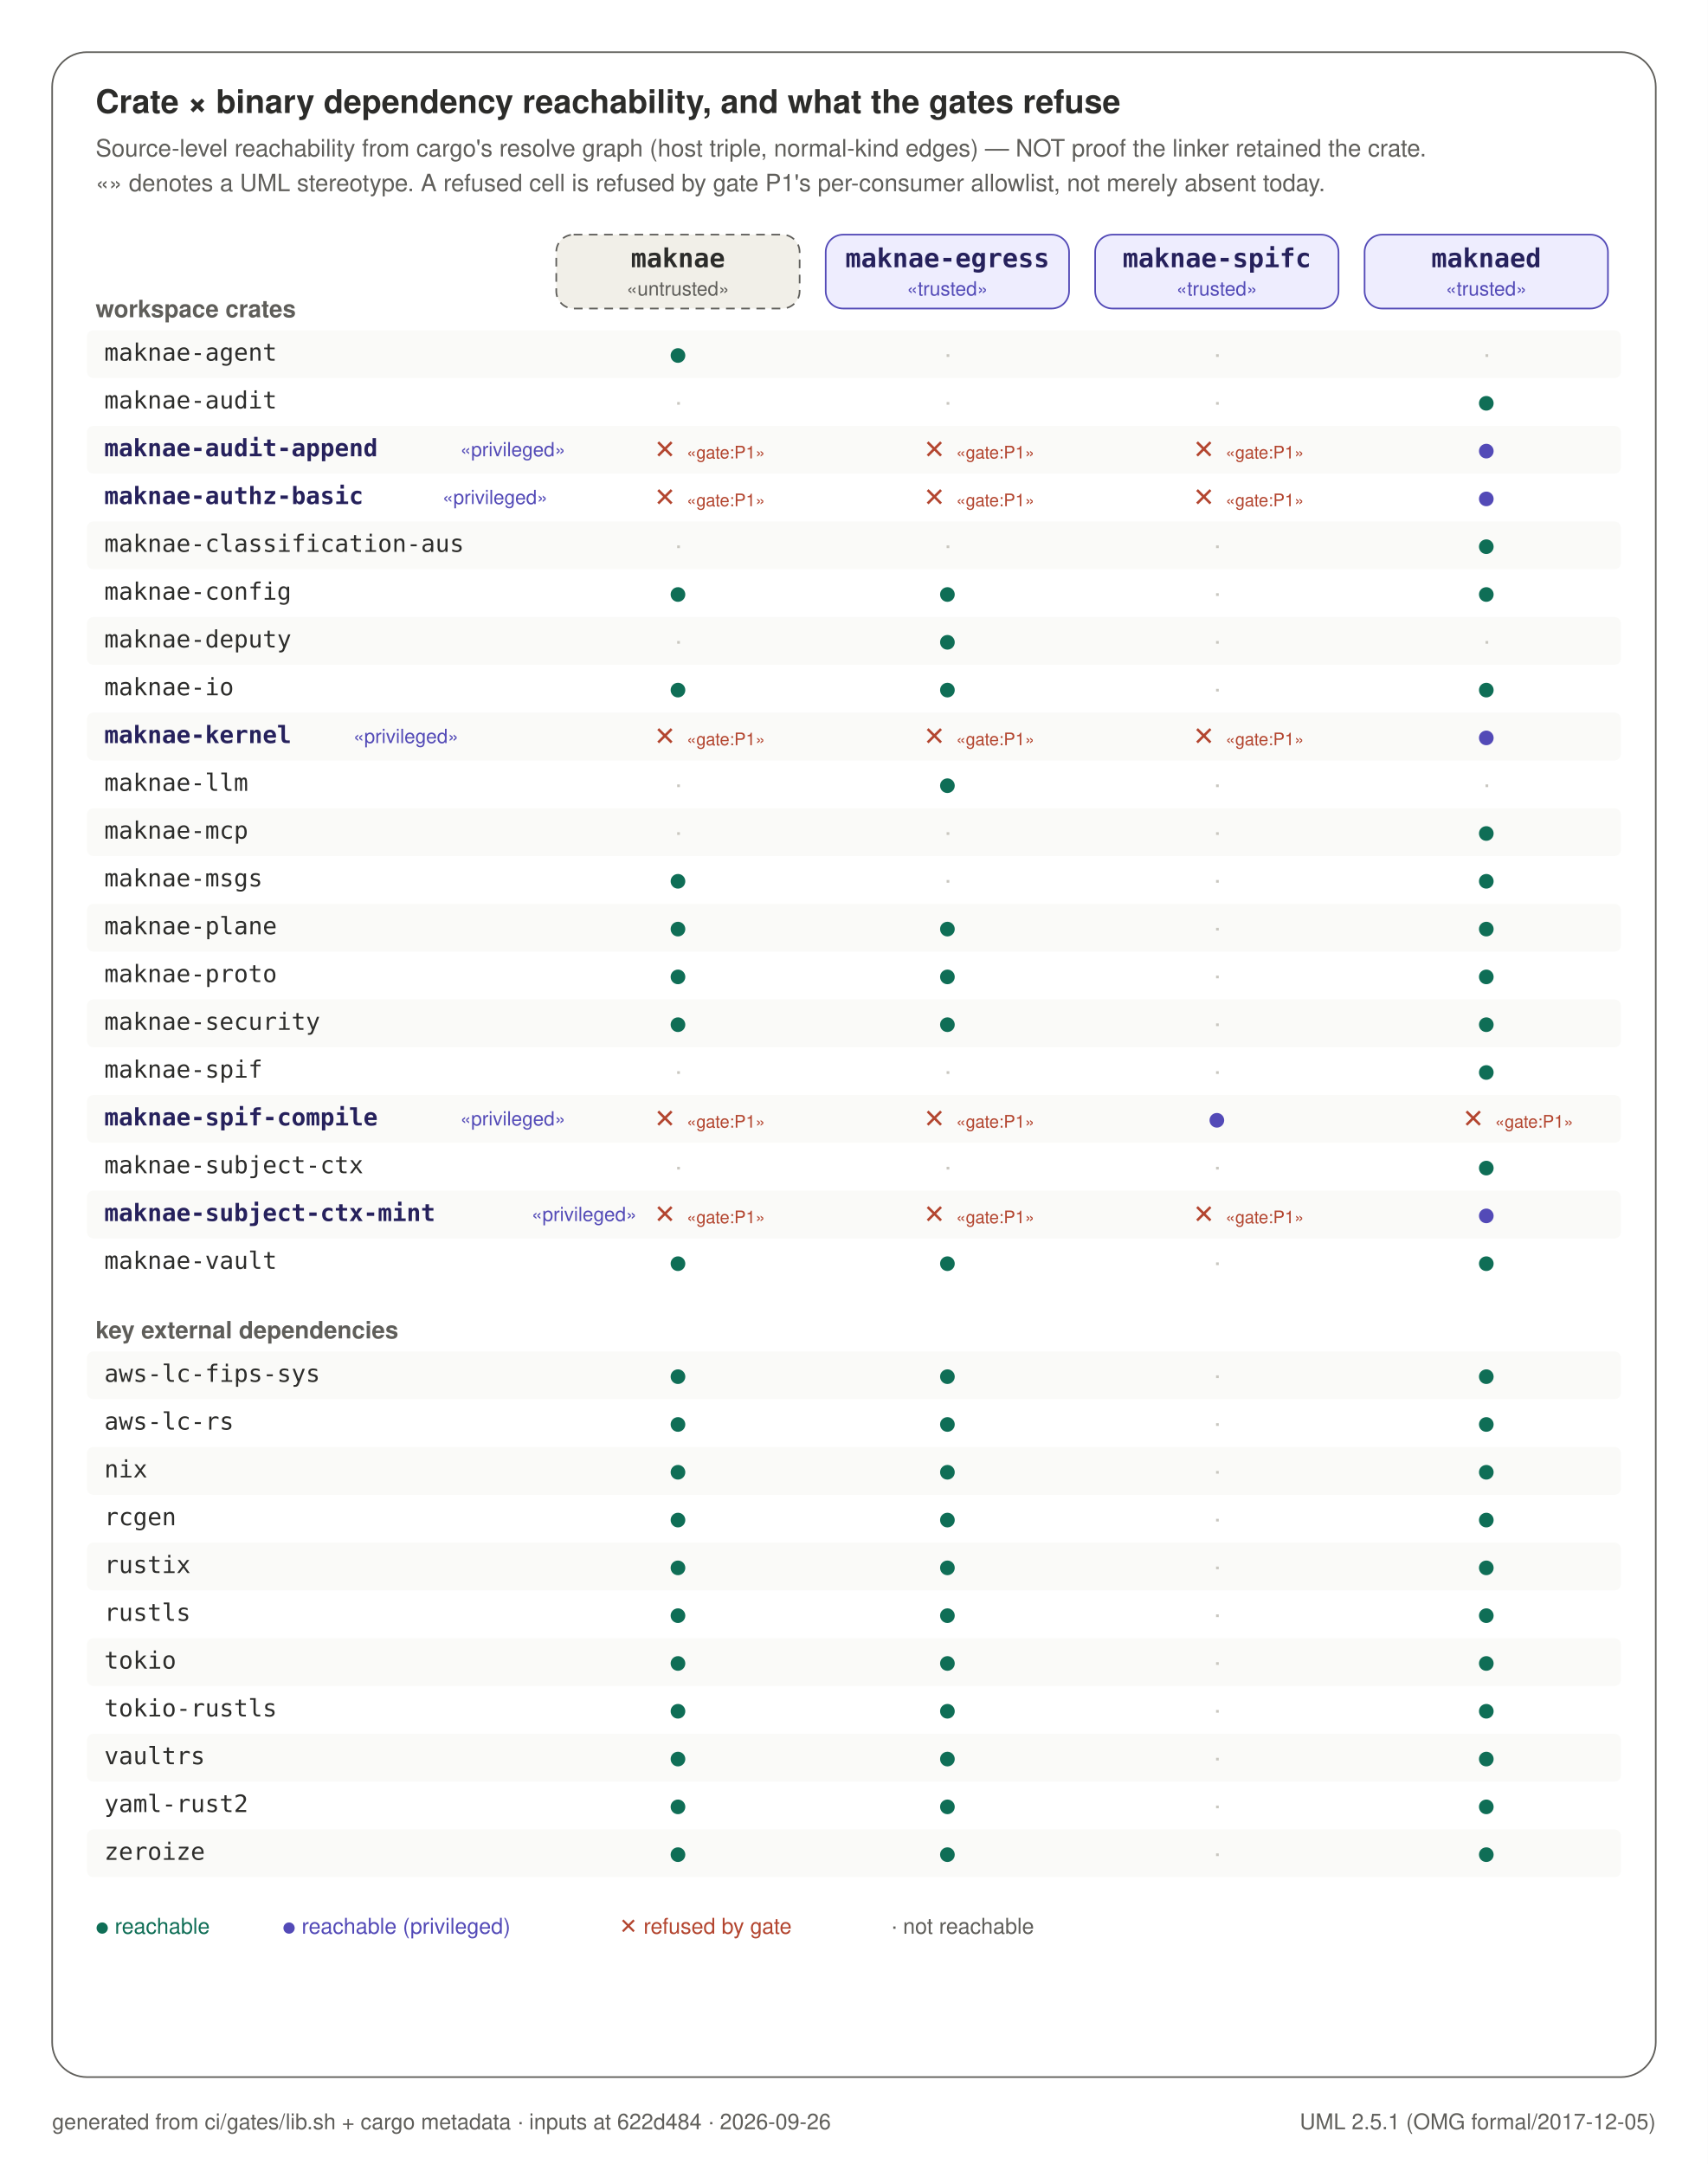
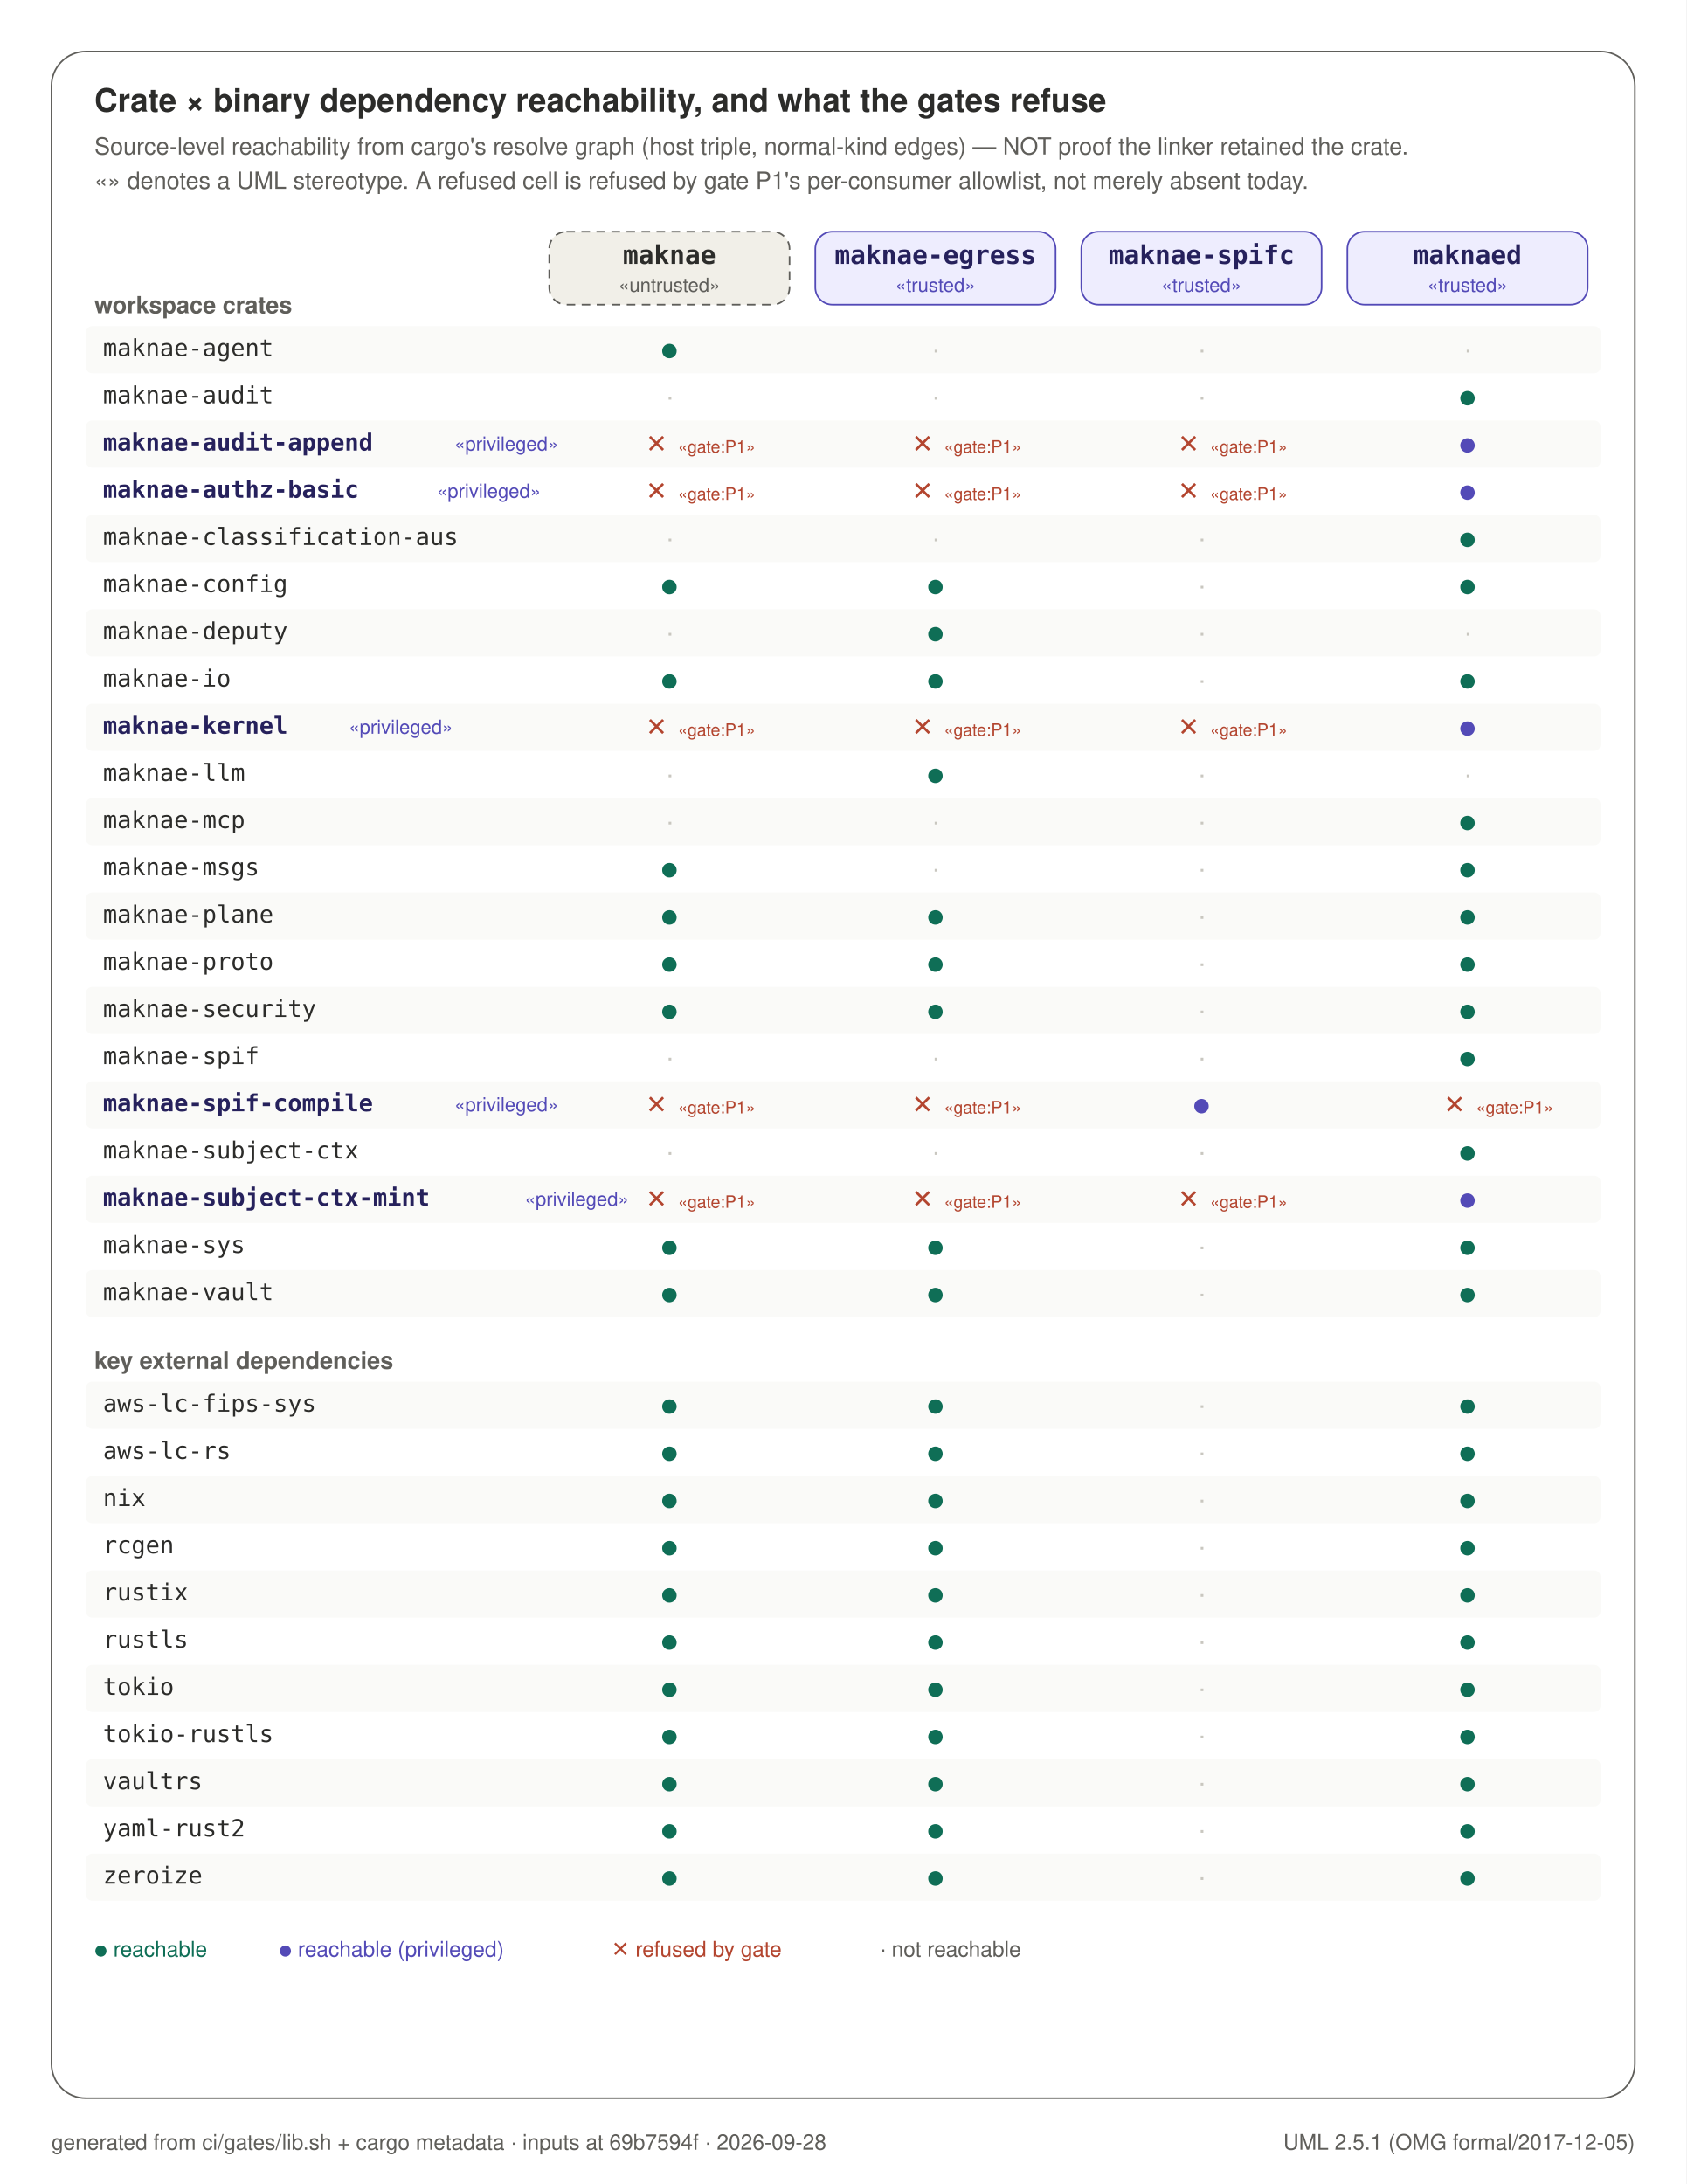
- <svg xmlns="http://www.w3.org/2000/svg" width="786" height="996" viewBox="0 0 786 996" role="img">
-   <rect x="0" y="0" width="786" height="996" fill="#FFFFFF" />
-   <rect x="24" y="24" width="738" height="932" rx="16" fill="#FFFFFF" stroke="#5F5E5A" stroke-width="0.75" />
+ <svg xmlns="http://www.w3.org/2000/svg" width="786" height="1018" viewBox="0 0 786 1018" role="img">
+   <rect x="0" y="0" width="786" height="1018" fill="#FFFFFF" />
+   <rect x="24" y="24" width="738" height="954" rx="16" fill="#FFFFFF" stroke="#5F5E5A" stroke-width="0.75" />
  <text x="44" y="52" text-anchor="start" font-family="Helvetica, Arial, sans-serif" font-size="15" font-weight="600" fill="#2C2C2A">Crate × binary dependency reachability, and what the gates refuse</text>
  <text x="44" y="72" text-anchor="start" font-family="Helvetica, Arial, sans-serif" font-size="11" font-weight="400" fill="#5F5E5A">Source-level reachability from cargo's resolve graph (host triple, normal-kind edges) — NOT proof the linker retained the crate.</text>
  <text x="44" y="88" text-anchor="start" font-family="Helvetica, Arial, sans-serif" font-size="11" font-weight="400" fill="#5F5E5A">«» denotes a UML stereotype. A refused cell is refused by gate P1's per-consumer allowlist, not merely absent today.</text>
  <rect x="256" y="108" width="112" height="34" rx="8" fill="#F1EFE8" stroke="#5F5E5A" stroke-width="0.75" stroke-dasharray="4 3" />
  <text x="312.0" y="123" text-anchor="middle" font-family="ui-monospace, SFMono-Regular, Menlo, monospace" font-size="12" font-weight="600" fill="#2C2C2A">maknae</text>
  <text x="312.0" y="136" text-anchor="middle" font-family="Helvetica, Arial, sans-serif" font-size="9" font-weight="400" fill="#5F5E5A">«untrusted»</text>
  <rect x="380" y="108" width="112" height="34" rx="8" fill="#EEEDFE" stroke="#534AB7" stroke-width="0.75" />
  <text x="436.0" y="123" text-anchor="middle" font-family="ui-monospace, SFMono-Regular, Menlo, monospace" font-size="12" font-weight="600" fill="#26215C">maknae-egress</text>
  <text x="436.0" y="136" text-anchor="middle" font-family="Helvetica, Arial, sans-serif" font-size="9" font-weight="400" fill="#534AB7">«trusted»</text>
  <rect x="504" y="108" width="112" height="34" rx="8" fill="#EEEDFE" stroke="#534AB7" stroke-width="0.75" />
  <text x="560.0" y="123" text-anchor="middle" font-family="ui-monospace, SFMono-Regular, Menlo, monospace" font-size="12" font-weight="600" fill="#26215C">maknae-spifc</text>
  <text x="560.0" y="136" text-anchor="middle" font-family="Helvetica, Arial, sans-serif" font-size="9" font-weight="400" fill="#534AB7">«trusted»</text>
  <rect x="628" y="108" width="112" height="34" rx="8" fill="#EEEDFE" stroke="#534AB7" stroke-width="0.75" />
  <text x="684.0" y="123" text-anchor="middle" font-family="ui-monospace, SFMono-Regular, Menlo, monospace" font-size="12" font-weight="600" fill="#26215C">maknaed</text>
  <text x="684.0" y="136" text-anchor="middle" font-family="Helvetica, Arial, sans-serif" font-size="9" font-weight="400" fill="#534AB7">«trusted»</text>
  <text x="44" y="146" text-anchor="start" font-family="Helvetica, Arial, sans-serif" font-size="11" font-weight="600" fill="#5F5E5A">workspace crates</text>
  <rect x="40" y="152" width="706" height="22" rx="3" fill="#FAFAF8" stroke="none" stroke-width="0" />
  <text x="48" y="166" text-anchor="start" font-family="ui-monospace, SFMono-Regular, Menlo, monospace" font-size="11" font-weight="400" fill="#2C2C2A">maknae-agent</text>
  <text x="312.0" y="167" text-anchor="middle" font-family="Helvetica, Arial, sans-serif" font-size="13" font-weight="400" fill="#0F6E56">●</text>
  <text x="436.0" y="167" text-anchor="middle" font-family="Helvetica, Arial, sans-serif" font-size="12" font-weight="400" fill="#C9C7C0">·</text>
  <text x="560.0" y="167" text-anchor="middle" font-family="Helvetica, Arial, sans-serif" font-size="12" font-weight="400" fill="#C9C7C0">·</text>
  <text x="684.0" y="167" text-anchor="middle" font-family="Helvetica, Arial, sans-serif" font-size="12" font-weight="400" fill="#C9C7C0">·</text>
  <text x="48" y="188" text-anchor="start" font-family="ui-monospace, SFMono-Regular, Menlo, monospace" font-size="11" font-weight="400" fill="#2C2C2A">maknae-audit</text>
  <text x="312.0" y="189" text-anchor="middle" font-family="Helvetica, Arial, sans-serif" font-size="12" font-weight="400" fill="#C9C7C0">·</text>
  <text x="436.0" y="189" text-anchor="middle" font-family="Helvetica, Arial, sans-serif" font-size="12" font-weight="400" fill="#C9C7C0">·</text>
  <text x="560.0" y="189" text-anchor="middle" font-family="Helvetica, Arial, sans-serif" font-size="12" font-weight="400" fill="#C9C7C0">·</text>
  <text x="684.0" y="189" text-anchor="middle" font-family="Helvetica, Arial, sans-serif" font-size="13" font-weight="400" fill="#0F6E56">●</text>
  <rect x="40" y="196" width="706" height="22" rx="3" fill="#FAFAF8" stroke="none" stroke-width="0" />
  <text x="48" y="210" text-anchor="start" font-family="ui-monospace, SFMono-Regular, Menlo, monospace" font-size="11" font-weight="600" fill="#26215C">maknae-audit-append</text>
  <text x="211.8" y="210" text-anchor="start" font-family="Helvetica, Arial, sans-serif" font-size="9" font-weight="400" fill="#534AB7">«privileged»</text>
  <text x="306.0" y="211" text-anchor="middle" font-family="Helvetica, Arial, sans-serif" font-size="12" font-weight="400" fill="#B3452F">✕</text>
  <text x="316.0" y="211" text-anchor="start" font-family="Helvetica, Arial, sans-serif" font-size="8" font-weight="400" fill="#B3452F">«gate:P1»</text>
  <text x="430.0" y="211" text-anchor="middle" font-family="Helvetica, Arial, sans-serif" font-size="12" font-weight="400" fill="#B3452F">✕</text>
  <text x="440.0" y="211" text-anchor="start" font-family="Helvetica, Arial, sans-serif" font-size="8" font-weight="400" fill="#B3452F">«gate:P1»</text>
  <text x="554.0" y="211" text-anchor="middle" font-family="Helvetica, Arial, sans-serif" font-size="12" font-weight="400" fill="#B3452F">✕</text>
  <text x="564.0" y="211" text-anchor="start" font-family="Helvetica, Arial, sans-serif" font-size="8" font-weight="400" fill="#B3452F">«gate:P1»</text>
  <text x="684.0" y="211" text-anchor="middle" font-family="Helvetica, Arial, sans-serif" font-size="13" font-weight="400" fill="#534AB7">●</text>
  <text x="48" y="232" text-anchor="start" font-family="ui-monospace, SFMono-Regular, Menlo, monospace" font-size="11" font-weight="600" fill="#26215C">maknae-authz-basic</text>
  <text x="203.6" y="232" text-anchor="start" font-family="Helvetica, Arial, sans-serif" font-size="9" font-weight="400" fill="#534AB7">«privileged»</text>
  <text x="306.0" y="233" text-anchor="middle" font-family="Helvetica, Arial, sans-serif" font-size="12" font-weight="400" fill="#B3452F">✕</text>
  <text x="316.0" y="233" text-anchor="start" font-family="Helvetica, Arial, sans-serif" font-size="8" font-weight="400" fill="#B3452F">«gate:P1»</text>
  <text x="430.0" y="233" text-anchor="middle" font-family="Helvetica, Arial, sans-serif" font-size="12" font-weight="400" fill="#B3452F">✕</text>
  <text x="440.0" y="233" text-anchor="start" font-family="Helvetica, Arial, sans-serif" font-size="8" font-weight="400" fill="#B3452F">«gate:P1»</text>
  <text x="554.0" y="233" text-anchor="middle" font-family="Helvetica, Arial, sans-serif" font-size="12" font-weight="400" fill="#B3452F">✕</text>
  <text x="564.0" y="233" text-anchor="start" font-family="Helvetica, Arial, sans-serif" font-size="8" font-weight="400" fill="#B3452F">«gate:P1»</text>
  <text x="684.0" y="233" text-anchor="middle" font-family="Helvetica, Arial, sans-serif" font-size="13" font-weight="400" fill="#534AB7">●</text>
  <rect x="40" y="240" width="706" height="22" rx="3" fill="#FAFAF8" stroke="none" stroke-width="0" />
  <text x="48" y="254" text-anchor="start" font-family="ui-monospace, SFMono-Regular, Menlo, monospace" font-size="11" font-weight="400" fill="#2C2C2A">maknae-classification-aus</text>
  <text x="312.0" y="255" text-anchor="middle" font-family="Helvetica, Arial, sans-serif" font-size="12" font-weight="400" fill="#C9C7C0">·</text>
  <text x="436.0" y="255" text-anchor="middle" font-family="Helvetica, Arial, sans-serif" font-size="12" font-weight="400" fill="#C9C7C0">·</text>
  <text x="560.0" y="255" text-anchor="middle" font-family="Helvetica, Arial, sans-serif" font-size="12" font-weight="400" fill="#C9C7C0">·</text>
  <text x="684.0" y="255" text-anchor="middle" font-family="Helvetica, Arial, sans-serif" font-size="13" font-weight="400" fill="#0F6E56">●</text>
  <text x="48" y="276" text-anchor="start" font-family="ui-monospace, SFMono-Regular, Menlo, monospace" font-size="11" font-weight="400" fill="#2C2C2A">maknae-config</text>
  <text x="312.0" y="277" text-anchor="middle" font-family="Helvetica, Arial, sans-serif" font-size="13" font-weight="400" fill="#0F6E56">●</text>
  <text x="436.0" y="277" text-anchor="middle" font-family="Helvetica, Arial, sans-serif" font-size="13" font-weight="400" fill="#0F6E56">●</text>
  <text x="560.0" y="277" text-anchor="middle" font-family="Helvetica, Arial, sans-serif" font-size="12" font-weight="400" fill="#C9C7C0">·</text>
  <text x="684.0" y="277" text-anchor="middle" font-family="Helvetica, Arial, sans-serif" font-size="13" font-weight="400" fill="#0F6E56">●</text>
  <rect x="40" y="284" width="706" height="22" rx="3" fill="#FAFAF8" stroke="none" stroke-width="0" />
  <text x="48" y="298" text-anchor="start" font-family="ui-monospace, SFMono-Regular, Menlo, monospace" font-size="11" font-weight="400" fill="#2C2C2A">maknae-deputy</text>
  <text x="312.0" y="299" text-anchor="middle" font-family="Helvetica, Arial, sans-serif" font-size="12" font-weight="400" fill="#C9C7C0">·</text>
  <text x="436.0" y="299" text-anchor="middle" font-family="Helvetica, Arial, sans-serif" font-size="13" font-weight="400" fill="#0F6E56">●</text>
  <text x="560.0" y="299" text-anchor="middle" font-family="Helvetica, Arial, sans-serif" font-size="12" font-weight="400" fill="#C9C7C0">·</text>
  <text x="684.0" y="299" text-anchor="middle" font-family="Helvetica, Arial, sans-serif" font-size="12" font-weight="400" fill="#C9C7C0">·</text>
  <text x="48" y="320" text-anchor="start" font-family="ui-monospace, SFMono-Regular, Menlo, monospace" font-size="11" font-weight="400" fill="#2C2C2A">maknae-io</text>
  <text x="312.0" y="321" text-anchor="middle" font-family="Helvetica, Arial, sans-serif" font-size="13" font-weight="400" fill="#0F6E56">●</text>
  <text x="436.0" y="321" text-anchor="middle" font-family="Helvetica, Arial, sans-serif" font-size="13" font-weight="400" fill="#0F6E56">●</text>
  <text x="560.0" y="321" text-anchor="middle" font-family="Helvetica, Arial, sans-serif" font-size="12" font-weight="400" fill="#C9C7C0">·</text>
  <text x="684.0" y="321" text-anchor="middle" font-family="Helvetica, Arial, sans-serif" font-size="13" font-weight="400" fill="#0F6E56">●</text>
  <rect x="40" y="328" width="706" height="22" rx="3" fill="#FAFAF8" stroke="none" stroke-width="0" />
  <text x="48" y="342" text-anchor="start" font-family="ui-monospace, SFMono-Regular, Menlo, monospace" font-size="11" font-weight="600" fill="#26215C">maknae-kernel</text>
  <text x="162.6" y="342" text-anchor="start" font-family="Helvetica, Arial, sans-serif" font-size="9" font-weight="400" fill="#534AB7">«privileged»</text>
  <text x="306.0" y="343" text-anchor="middle" font-family="Helvetica, Arial, sans-serif" font-size="12" font-weight="400" fill="#B3452F">✕</text>
  <text x="316.0" y="343" text-anchor="start" font-family="Helvetica, Arial, sans-serif" font-size="8" font-weight="400" fill="#B3452F">«gate:P1»</text>
  <text x="430.0" y="343" text-anchor="middle" font-family="Helvetica, Arial, sans-serif" font-size="12" font-weight="400" fill="#B3452F">✕</text>
  <text x="440.0" y="343" text-anchor="start" font-family="Helvetica, Arial, sans-serif" font-size="8" font-weight="400" fill="#B3452F">«gate:P1»</text>
  <text x="554.0" y="343" text-anchor="middle" font-family="Helvetica, Arial, sans-serif" font-size="12" font-weight="400" fill="#B3452F">✕</text>
  <text x="564.0" y="343" text-anchor="start" font-family="Helvetica, Arial, sans-serif" font-size="8" font-weight="400" fill="#B3452F">«gate:P1»</text>
  <text x="684.0" y="343" text-anchor="middle" font-family="Helvetica, Arial, sans-serif" font-size="13" font-weight="400" fill="#534AB7">●</text>
  <text x="48" y="364" text-anchor="start" font-family="ui-monospace, SFMono-Regular, Menlo, monospace" font-size="11" font-weight="400" fill="#2C2C2A">maknae-llm</text>
  <text x="312.0" y="365" text-anchor="middle" font-family="Helvetica, Arial, sans-serif" font-size="12" font-weight="400" fill="#C9C7C0">·</text>
  <text x="436.0" y="365" text-anchor="middle" font-family="Helvetica, Arial, sans-serif" font-size="13" font-weight="400" fill="#0F6E56">●</text>
  <text x="560.0" y="365" text-anchor="middle" font-family="Helvetica, Arial, sans-serif" font-size="12" font-weight="400" fill="#C9C7C0">·</text>
  <text x="684.0" y="365" text-anchor="middle" font-family="Helvetica, Arial, sans-serif" font-size="12" font-weight="400" fill="#C9C7C0">·</text>
  <rect x="40" y="372" width="706" height="22" rx="3" fill="#FAFAF8" stroke="none" stroke-width="0" />
  <text x="48" y="386" text-anchor="start" font-family="ui-monospace, SFMono-Regular, Menlo, monospace" font-size="11" font-weight="400" fill="#2C2C2A">maknae-mcp</text>
  <text x="312.0" y="387" text-anchor="middle" font-family="Helvetica, Arial, sans-serif" font-size="12" font-weight="400" fill="#C9C7C0">·</text>
  <text x="436.0" y="387" text-anchor="middle" font-family="Helvetica, Arial, sans-serif" font-size="12" font-weight="400" fill="#C9C7C0">·</text>
  <text x="560.0" y="387" text-anchor="middle" font-family="Helvetica, Arial, sans-serif" font-size="12" font-weight="400" fill="#C9C7C0">·</text>
  <text x="684.0" y="387" text-anchor="middle" font-family="Helvetica, Arial, sans-serif" font-size="13" font-weight="400" fill="#0F6E56">●</text>
  <text x="48" y="408" text-anchor="start" font-family="ui-monospace, SFMono-Regular, Menlo, monospace" font-size="11" font-weight="400" fill="#2C2C2A">maknae-msgs</text>
  <text x="312.0" y="409" text-anchor="middle" font-family="Helvetica, Arial, sans-serif" font-size="13" font-weight="400" fill="#0F6E56">●</text>
  <text x="436.0" y="409" text-anchor="middle" font-family="Helvetica, Arial, sans-serif" font-size="12" font-weight="400" fill="#C9C7C0">·</text>
  <text x="560.0" y="409" text-anchor="middle" font-family="Helvetica, Arial, sans-serif" font-size="12" font-weight="400" fill="#C9C7C0">·</text>
  <text x="684.0" y="409" text-anchor="middle" font-family="Helvetica, Arial, sans-serif" font-size="13" font-weight="400" fill="#0F6E56">●</text>
  <rect x="40" y="416" width="706" height="22" rx="3" fill="#FAFAF8" stroke="none" stroke-width="0" />
  <text x="48" y="430" text-anchor="start" font-family="ui-monospace, SFMono-Regular, Menlo, monospace" font-size="11" font-weight="400" fill="#2C2C2A">maknae-plane</text>
  <text x="312.0" y="431" text-anchor="middle" font-family="Helvetica, Arial, sans-serif" font-size="13" font-weight="400" fill="#0F6E56">●</text>
  <text x="436.0" y="431" text-anchor="middle" font-family="Helvetica, Arial, sans-serif" font-size="13" font-weight="400" fill="#0F6E56">●</text>
  <text x="560.0" y="431" text-anchor="middle" font-family="Helvetica, Arial, sans-serif" font-size="12" font-weight="400" fill="#C9C7C0">·</text>
  <text x="684.0" y="431" text-anchor="middle" font-family="Helvetica, Arial, sans-serif" font-size="13" font-weight="400" fill="#0F6E56">●</text>
  <text x="48" y="452" text-anchor="start" font-family="ui-monospace, SFMono-Regular, Menlo, monospace" font-size="11" font-weight="400" fill="#2C2C2A">maknae-proto</text>
  <text x="312.0" y="453" text-anchor="middle" font-family="Helvetica, Arial, sans-serif" font-size="13" font-weight="400" fill="#0F6E56">●</text>
  <text x="436.0" y="453" text-anchor="middle" font-family="Helvetica, Arial, sans-serif" font-size="13" font-weight="400" fill="#0F6E56">●</text>
  <text x="560.0" y="453" text-anchor="middle" font-family="Helvetica, Arial, sans-serif" font-size="12" font-weight="400" fill="#C9C7C0">·</text>
  <text x="684.0" y="453" text-anchor="middle" font-family="Helvetica, Arial, sans-serif" font-size="13" font-weight="400" fill="#0F6E56">●</text>
  <rect x="40" y="460" width="706" height="22" rx="3" fill="#FAFAF8" stroke="none" stroke-width="0" />
  <text x="48" y="474" text-anchor="start" font-family="ui-monospace, SFMono-Regular, Menlo, monospace" font-size="11" font-weight="400" fill="#2C2C2A">maknae-security</text>
  <text x="312.0" y="475" text-anchor="middle" font-family="Helvetica, Arial, sans-serif" font-size="13" font-weight="400" fill="#0F6E56">●</text>
  <text x="436.0" y="475" text-anchor="middle" font-family="Helvetica, Arial, sans-serif" font-size="13" font-weight="400" fill="#0F6E56">●</text>
  <text x="560.0" y="475" text-anchor="middle" font-family="Helvetica, Arial, sans-serif" font-size="12" font-weight="400" fill="#C9C7C0">·</text>
  <text x="684.0" y="475" text-anchor="middle" font-family="Helvetica, Arial, sans-serif" font-size="13" font-weight="400" fill="#0F6E56">●</text>
  <text x="48" y="496" text-anchor="start" font-family="ui-monospace, SFMono-Regular, Menlo, monospace" font-size="11" font-weight="400" fill="#2C2C2A">maknae-spif</text>
  <text x="312.0" y="497" text-anchor="middle" font-family="Helvetica, Arial, sans-serif" font-size="12" font-weight="400" fill="#C9C7C0">·</text>
  <text x="436.0" y="497" text-anchor="middle" font-family="Helvetica, Arial, sans-serif" font-size="12" font-weight="400" fill="#C9C7C0">·</text>
  <text x="560.0" y="497" text-anchor="middle" font-family="Helvetica, Arial, sans-serif" font-size="12" font-weight="400" fill="#C9C7C0">·</text>
  <text x="684.0" y="497" text-anchor="middle" font-family="Helvetica, Arial, sans-serif" font-size="13" font-weight="400" fill="#0F6E56">●</text>
  <rect x="40" y="504" width="706" height="22" rx="3" fill="#FAFAF8" stroke="none" stroke-width="0" />
  <text x="48" y="518" text-anchor="start" font-family="ui-monospace, SFMono-Regular, Menlo, monospace" font-size="11" font-weight="600" fill="#26215C">maknae-spif-compile</text>
  <text x="211.8" y="518" text-anchor="start" font-family="Helvetica, Arial, sans-serif" font-size="9" font-weight="400" fill="#534AB7">«privileged»</text>
  <text x="306.0" y="519" text-anchor="middle" font-family="Helvetica, Arial, sans-serif" font-size="12" font-weight="400" fill="#B3452F">✕</text>
  <text x="316.0" y="519" text-anchor="start" font-family="Helvetica, Arial, sans-serif" font-size="8" font-weight="400" fill="#B3452F">«gate:P1»</text>
  <text x="430.0" y="519" text-anchor="middle" font-family="Helvetica, Arial, sans-serif" font-size="12" font-weight="400" fill="#B3452F">✕</text>
  <text x="440.0" y="519" text-anchor="start" font-family="Helvetica, Arial, sans-serif" font-size="8" font-weight="400" fill="#B3452F">«gate:P1»</text>
  <text x="560.0" y="519" text-anchor="middle" font-family="Helvetica, Arial, sans-serif" font-size="13" font-weight="400" fill="#534AB7">●</text>
  <text x="678.0" y="519" text-anchor="middle" font-family="Helvetica, Arial, sans-serif" font-size="12" font-weight="400" fill="#B3452F">✕</text>
  <text x="688.0" y="519" text-anchor="start" font-family="Helvetica, Arial, sans-serif" font-size="8" font-weight="400" fill="#B3452F">«gate:P1»</text>
  <text x="48" y="540" text-anchor="start" font-family="ui-monospace, SFMono-Regular, Menlo, monospace" font-size="11" font-weight="400" fill="#2C2C2A">maknae-subject-ctx</text>
  <text x="312.0" y="541" text-anchor="middle" font-family="Helvetica, Arial, sans-serif" font-size="12" font-weight="400" fill="#C9C7C0">·</text>
  <text x="436.0" y="541" text-anchor="middle" font-family="Helvetica, Arial, sans-serif" font-size="12" font-weight="400" fill="#C9C7C0">·</text>
  <text x="560.0" y="541" text-anchor="middle" font-family="Helvetica, Arial, sans-serif" font-size="12" font-weight="400" fill="#C9C7C0">·</text>
  <text x="684.0" y="541" text-anchor="middle" font-family="Helvetica, Arial, sans-serif" font-size="13" font-weight="400" fill="#0F6E56">●</text>
  <rect x="40" y="548" width="706" height="22" rx="3" fill="#FAFAF8" stroke="none" stroke-width="0" />
  <text x="48" y="562" text-anchor="start" font-family="ui-monospace, SFMono-Regular, Menlo, monospace" font-size="11" font-weight="600" fill="#26215C">maknae-subject-ctx-mint</text>
  <text x="244.6" y="562" text-anchor="start" font-family="Helvetica, Arial, sans-serif" font-size="9" font-weight="400" fill="#534AB7">«privileged»</text>
  <text x="306.0" y="563" text-anchor="middle" font-family="Helvetica, Arial, sans-serif" font-size="12" font-weight="400" fill="#B3452F">✕</text>
  <text x="316.0" y="563" text-anchor="start" font-family="Helvetica, Arial, sans-serif" font-size="8" font-weight="400" fill="#B3452F">«gate:P1»</text>
  <text x="430.0" y="563" text-anchor="middle" font-family="Helvetica, Arial, sans-serif" font-size="12" font-weight="400" fill="#B3452F">✕</text>
  <text x="440.0" y="563" text-anchor="start" font-family="Helvetica, Arial, sans-serif" font-size="8" font-weight="400" fill="#B3452F">«gate:P1»</text>
  <text x="554.0" y="563" text-anchor="middle" font-family="Helvetica, Arial, sans-serif" font-size="12" font-weight="400" fill="#B3452F">✕</text>
  <text x="564.0" y="563" text-anchor="start" font-family="Helvetica, Arial, sans-serif" font-size="8" font-weight="400" fill="#B3452F">«gate:P1»</text>
  <text x="684.0" y="563" text-anchor="middle" font-family="Helvetica, Arial, sans-serif" font-size="13" font-weight="400" fill="#534AB7">●</text>
-   <text x="48" y="584" text-anchor="start" font-family="ui-monospace, SFMono-Regular, Menlo, monospace" font-size="11" font-weight="400" fill="#2C2C2A">maknae-vault</text>
+   <text x="48" y="584" text-anchor="start" font-family="ui-monospace, SFMono-Regular, Menlo, monospace" font-size="11" font-weight="400" fill="#2C2C2A">maknae-sys</text>
  <text x="312.0" y="585" text-anchor="middle" font-family="Helvetica, Arial, sans-serif" font-size="13" font-weight="400" fill="#0F6E56">●</text>
  <text x="436.0" y="585" text-anchor="middle" font-family="Helvetica, Arial, sans-serif" font-size="13" font-weight="400" fill="#0F6E56">●</text>
  <text x="560.0" y="585" text-anchor="middle" font-family="Helvetica, Arial, sans-serif" font-size="12" font-weight="400" fill="#C9C7C0">·</text>
  <text x="684.0" y="585" text-anchor="middle" font-family="Helvetica, Arial, sans-serif" font-size="13" font-weight="400" fill="#0F6E56">●</text>
-   <text x="44" y="616" text-anchor="start" font-family="Helvetica, Arial, sans-serif" font-size="11" font-weight="600" fill="#5F5E5A">key external dependencies</text>
-   <rect x="40" y="622" width="706" height="22" rx="3" fill="#FAFAF8" stroke="none" stroke-width="0" />
-   <text x="48" y="636" text-anchor="start" font-family="ui-monospace, SFMono-Regular, Menlo, monospace" font-size="11" font-weight="400" fill="#2C2C2A">aws-lc-fips-sys</text>
-   <text x="312.0" y="637" text-anchor="middle" font-family="Helvetica, Arial, sans-serif" font-size="13" font-weight="400" fill="#0F6E56">●</text>
-   <text x="436.0" y="637" text-anchor="middle" font-family="Helvetica, Arial, sans-serif" font-size="13" font-weight="400" fill="#0F6E56">●</text>
-   <text x="560.0" y="637" text-anchor="middle" font-family="Helvetica, Arial, sans-serif" font-size="12" font-weight="400" fill="#C9C7C0">·</text>
-   <text x="684.0" y="637" text-anchor="middle" font-family="Helvetica, Arial, sans-serif" font-size="13" font-weight="400" fill="#0F6E56">●</text>
-   <text x="48" y="658" text-anchor="start" font-family="ui-monospace, SFMono-Regular, Menlo, monospace" font-size="11" font-weight="400" fill="#2C2C2A">aws-lc-rs</text>
+   <rect x="40" y="592" width="706" height="22" rx="3" fill="#FAFAF8" stroke="none" stroke-width="0" />
+   <text x="48" y="606" text-anchor="start" font-family="ui-monospace, SFMono-Regular, Menlo, monospace" font-size="11" font-weight="400" fill="#2C2C2A">maknae-vault</text>
+   <text x="312.0" y="607" text-anchor="middle" font-family="Helvetica, Arial, sans-serif" font-size="13" font-weight="400" fill="#0F6E56">●</text>
+   <text x="436.0" y="607" text-anchor="middle" font-family="Helvetica, Arial, sans-serif" font-size="13" font-weight="400" fill="#0F6E56">●</text>
+   <text x="560.0" y="607" text-anchor="middle" font-family="Helvetica, Arial, sans-serif" font-size="12" font-weight="400" fill="#C9C7C0">·</text>
+   <text x="684.0" y="607" text-anchor="middle" font-family="Helvetica, Arial, sans-serif" font-size="13" font-weight="400" fill="#0F6E56">●</text>
+   <text x="44" y="638" text-anchor="start" font-family="Helvetica, Arial, sans-serif" font-size="11" font-weight="600" fill="#5F5E5A">key external dependencies</text>
+   <rect x="40" y="644" width="706" height="22" rx="3" fill="#FAFAF8" stroke="none" stroke-width="0" />
+   <text x="48" y="658" text-anchor="start" font-family="ui-monospace, SFMono-Regular, Menlo, monospace" font-size="11" font-weight="400" fill="#2C2C2A">aws-lc-fips-sys</text>
  <text x="312.0" y="659" text-anchor="middle" font-family="Helvetica, Arial, sans-serif" font-size="13" font-weight="400" fill="#0F6E56">●</text>
  <text x="436.0" y="659" text-anchor="middle" font-family="Helvetica, Arial, sans-serif" font-size="13" font-weight="400" fill="#0F6E56">●</text>
  <text x="560.0" y="659" text-anchor="middle" font-family="Helvetica, Arial, sans-serif" font-size="12" font-weight="400" fill="#C9C7C0">·</text>
  <text x="684.0" y="659" text-anchor="middle" font-family="Helvetica, Arial, sans-serif" font-size="13" font-weight="400" fill="#0F6E56">●</text>
-   <rect x="40" y="666" width="706" height="22" rx="3" fill="#FAFAF8" stroke="none" stroke-width="0" />
-   <text x="48" y="680" text-anchor="start" font-family="ui-monospace, SFMono-Regular, Menlo, monospace" font-size="11" font-weight="400" fill="#2C2C2A">nix</text>
+   <text x="48" y="680" text-anchor="start" font-family="ui-monospace, SFMono-Regular, Menlo, monospace" font-size="11" font-weight="400" fill="#2C2C2A">aws-lc-rs</text>
  <text x="312.0" y="681" text-anchor="middle" font-family="Helvetica, Arial, sans-serif" font-size="13" font-weight="400" fill="#0F6E56">●</text>
  <text x="436.0" y="681" text-anchor="middle" font-family="Helvetica, Arial, sans-serif" font-size="13" font-weight="400" fill="#0F6E56">●</text>
  <text x="560.0" y="681" text-anchor="middle" font-family="Helvetica, Arial, sans-serif" font-size="12" font-weight="400" fill="#C9C7C0">·</text>
  <text x="684.0" y="681" text-anchor="middle" font-family="Helvetica, Arial, sans-serif" font-size="13" font-weight="400" fill="#0F6E56">●</text>
-   <text x="48" y="702" text-anchor="start" font-family="ui-monospace, SFMono-Regular, Menlo, monospace" font-size="11" font-weight="400" fill="#2C2C2A">rcgen</text>
+   <rect x="40" y="688" width="706" height="22" rx="3" fill="#FAFAF8" stroke="none" stroke-width="0" />
+   <text x="48" y="702" text-anchor="start" font-family="ui-monospace, SFMono-Regular, Menlo, monospace" font-size="11" font-weight="400" fill="#2C2C2A">nix</text>
  <text x="312.0" y="703" text-anchor="middle" font-family="Helvetica, Arial, sans-serif" font-size="13" font-weight="400" fill="#0F6E56">●</text>
  <text x="436.0" y="703" text-anchor="middle" font-family="Helvetica, Arial, sans-serif" font-size="13" font-weight="400" fill="#0F6E56">●</text>
  <text x="560.0" y="703" text-anchor="middle" font-family="Helvetica, Arial, sans-serif" font-size="12" font-weight="400" fill="#C9C7C0">·</text>
  <text x="684.0" y="703" text-anchor="middle" font-family="Helvetica, Arial, sans-serif" font-size="13" font-weight="400" fill="#0F6E56">●</text>
-   <rect x="40" y="710" width="706" height="22" rx="3" fill="#FAFAF8" stroke="none" stroke-width="0" />
-   <text x="48" y="724" text-anchor="start" font-family="ui-monospace, SFMono-Regular, Menlo, monospace" font-size="11" font-weight="400" fill="#2C2C2A">rustix</text>
+   <text x="48" y="724" text-anchor="start" font-family="ui-monospace, SFMono-Regular, Menlo, monospace" font-size="11" font-weight="400" fill="#2C2C2A">rcgen</text>
  <text x="312.0" y="725" text-anchor="middle" font-family="Helvetica, Arial, sans-serif" font-size="13" font-weight="400" fill="#0F6E56">●</text>
  <text x="436.0" y="725" text-anchor="middle" font-family="Helvetica, Arial, sans-serif" font-size="13" font-weight="400" fill="#0F6E56">●</text>
  <text x="560.0" y="725" text-anchor="middle" font-family="Helvetica, Arial, sans-serif" font-size="12" font-weight="400" fill="#C9C7C0">·</text>
  <text x="684.0" y="725" text-anchor="middle" font-family="Helvetica, Arial, sans-serif" font-size="13" font-weight="400" fill="#0F6E56">●</text>
-   <text x="48" y="746" text-anchor="start" font-family="ui-monospace, SFMono-Regular, Menlo, monospace" font-size="11" font-weight="400" fill="#2C2C2A">rustls</text>
+   <rect x="40" y="732" width="706" height="22" rx="3" fill="#FAFAF8" stroke="none" stroke-width="0" />
+   <text x="48" y="746" text-anchor="start" font-family="ui-monospace, SFMono-Regular, Menlo, monospace" font-size="11" font-weight="400" fill="#2C2C2A">rustix</text>
  <text x="312.0" y="747" text-anchor="middle" font-family="Helvetica, Arial, sans-serif" font-size="13" font-weight="400" fill="#0F6E56">●</text>
  <text x="436.0" y="747" text-anchor="middle" font-family="Helvetica, Arial, sans-serif" font-size="13" font-weight="400" fill="#0F6E56">●</text>
  <text x="560.0" y="747" text-anchor="middle" font-family="Helvetica, Arial, sans-serif" font-size="12" font-weight="400" fill="#C9C7C0">·</text>
  <text x="684.0" y="747" text-anchor="middle" font-family="Helvetica, Arial, sans-serif" font-size="13" font-weight="400" fill="#0F6E56">●</text>
-   <rect x="40" y="754" width="706" height="22" rx="3" fill="#FAFAF8" stroke="none" stroke-width="0" />
-   <text x="48" y="768" text-anchor="start" font-family="ui-monospace, SFMono-Regular, Menlo, monospace" font-size="11" font-weight="400" fill="#2C2C2A">tokio</text>
+   <text x="48" y="768" text-anchor="start" font-family="ui-monospace, SFMono-Regular, Menlo, monospace" font-size="11" font-weight="400" fill="#2C2C2A">rustls</text>
  <text x="312.0" y="769" text-anchor="middle" font-family="Helvetica, Arial, sans-serif" font-size="13" font-weight="400" fill="#0F6E56">●</text>
  <text x="436.0" y="769" text-anchor="middle" font-family="Helvetica, Arial, sans-serif" font-size="13" font-weight="400" fill="#0F6E56">●</text>
  <text x="560.0" y="769" text-anchor="middle" font-family="Helvetica, Arial, sans-serif" font-size="12" font-weight="400" fill="#C9C7C0">·</text>
  <text x="684.0" y="769" text-anchor="middle" font-family="Helvetica, Arial, sans-serif" font-size="13" font-weight="400" fill="#0F6E56">●</text>
-   <text x="48" y="790" text-anchor="start" font-family="ui-monospace, SFMono-Regular, Menlo, monospace" font-size="11" font-weight="400" fill="#2C2C2A">tokio-rustls</text>
+   <rect x="40" y="776" width="706" height="22" rx="3" fill="#FAFAF8" stroke="none" stroke-width="0" />
+   <text x="48" y="790" text-anchor="start" font-family="ui-monospace, SFMono-Regular, Menlo, monospace" font-size="11" font-weight="400" fill="#2C2C2A">tokio</text>
  <text x="312.0" y="791" text-anchor="middle" font-family="Helvetica, Arial, sans-serif" font-size="13" font-weight="400" fill="#0F6E56">●</text>
  <text x="436.0" y="791" text-anchor="middle" font-family="Helvetica, Arial, sans-serif" font-size="13" font-weight="400" fill="#0F6E56">●</text>
  <text x="560.0" y="791" text-anchor="middle" font-family="Helvetica, Arial, sans-serif" font-size="12" font-weight="400" fill="#C9C7C0">·</text>
  <text x="684.0" y="791" text-anchor="middle" font-family="Helvetica, Arial, sans-serif" font-size="13" font-weight="400" fill="#0F6E56">●</text>
-   <rect x="40" y="798" width="706" height="22" rx="3" fill="#FAFAF8" stroke="none" stroke-width="0" />
-   <text x="48" y="812" text-anchor="start" font-family="ui-monospace, SFMono-Regular, Menlo, monospace" font-size="11" font-weight="400" fill="#2C2C2A">vaultrs</text>
+   <text x="48" y="812" text-anchor="start" font-family="ui-monospace, SFMono-Regular, Menlo, monospace" font-size="11" font-weight="400" fill="#2C2C2A">tokio-rustls</text>
  <text x="312.0" y="813" text-anchor="middle" font-family="Helvetica, Arial, sans-serif" font-size="13" font-weight="400" fill="#0F6E56">●</text>
  <text x="436.0" y="813" text-anchor="middle" font-family="Helvetica, Arial, sans-serif" font-size="13" font-weight="400" fill="#0F6E56">●</text>
  <text x="560.0" y="813" text-anchor="middle" font-family="Helvetica, Arial, sans-serif" font-size="12" font-weight="400" fill="#C9C7C0">·</text>
  <text x="684.0" y="813" text-anchor="middle" font-family="Helvetica, Arial, sans-serif" font-size="13" font-weight="400" fill="#0F6E56">●</text>
-   <text x="48" y="834" text-anchor="start" font-family="ui-monospace, SFMono-Regular, Menlo, monospace" font-size="11" font-weight="400" fill="#2C2C2A">yaml-rust2</text>
+   <rect x="40" y="820" width="706" height="22" rx="3" fill="#FAFAF8" stroke="none" stroke-width="0" />
+   <text x="48" y="834" text-anchor="start" font-family="ui-monospace, SFMono-Regular, Menlo, monospace" font-size="11" font-weight="400" fill="#2C2C2A">vaultrs</text>
  <text x="312.0" y="835" text-anchor="middle" font-family="Helvetica, Arial, sans-serif" font-size="13" font-weight="400" fill="#0F6E56">●</text>
  <text x="436.0" y="835" text-anchor="middle" font-family="Helvetica, Arial, sans-serif" font-size="13" font-weight="400" fill="#0F6E56">●</text>
  <text x="560.0" y="835" text-anchor="middle" font-family="Helvetica, Arial, sans-serif" font-size="12" font-weight="400" fill="#C9C7C0">·</text>
  <text x="684.0" y="835" text-anchor="middle" font-family="Helvetica, Arial, sans-serif" font-size="13" font-weight="400" fill="#0F6E56">●</text>
-   <rect x="40" y="842" width="706" height="22" rx="3" fill="#FAFAF8" stroke="none" stroke-width="0" />
-   <text x="48" y="856" text-anchor="start" font-family="ui-monospace, SFMono-Regular, Menlo, monospace" font-size="11" font-weight="400" fill="#2C2C2A">zeroize</text>
+   <text x="48" y="856" text-anchor="start" font-family="ui-monospace, SFMono-Regular, Menlo, monospace" font-size="11" font-weight="400" fill="#2C2C2A">yaml-rust2</text>
  <text x="312.0" y="857" text-anchor="middle" font-family="Helvetica, Arial, sans-serif" font-size="13" font-weight="400" fill="#0F6E56">●</text>
  <text x="436.0" y="857" text-anchor="middle" font-family="Helvetica, Arial, sans-serif" font-size="13" font-weight="400" fill="#0F6E56">●</text>
  <text x="560.0" y="857" text-anchor="middle" font-family="Helvetica, Arial, sans-serif" font-size="12" font-weight="400" fill="#C9C7C0">·</text>
  <text x="684.0" y="857" text-anchor="middle" font-family="Helvetica, Arial, sans-serif" font-size="13" font-weight="400" fill="#0F6E56">●</text>
-   <text x="44" y="890" text-anchor="start" font-family="Helvetica, Arial, sans-serif" font-size="10" font-weight="400" fill="#0F6E56">● reachable</text>
-   <text x="130" y="890" text-anchor="start" font-family="Helvetica, Arial, sans-serif" font-size="10" font-weight="400" fill="#534AB7">● reachable (privileged)</text>
-   <text x="285" y="890" text-anchor="start" font-family="Helvetica, Arial, sans-serif" font-size="10" font-weight="400" fill="#B3452F">✕ refused by gate</text>
-   <text x="410" y="890" text-anchor="start" font-family="Helvetica, Arial, sans-serif" font-size="10" font-weight="400" fill="#5F5E5A">· not reachable</text>
-   <text x="24" y="980" text-anchor="start" font-family="Helvetica, Arial, sans-serif" font-size="10" font-weight="400" fill="#5F5E5A">generated from ci/gates/lib.sh + cargo metadata · inputs at 622d484 · 2026-09-26</text>
-   <text x="762" y="980" text-anchor="end" font-family="Helvetica, Arial, sans-serif" font-size="10" font-weight="400" fill="#5F5E5A">UML 2.5.1 (OMG formal/2017-12-05)</text>
+   <rect x="40" y="864" width="706" height="22" rx="3" fill="#FAFAF8" stroke="none" stroke-width="0" />
+   <text x="48" y="878" text-anchor="start" font-family="ui-monospace, SFMono-Regular, Menlo, monospace" font-size="11" font-weight="400" fill="#2C2C2A">zeroize</text>
+   <text x="312.0" y="879" text-anchor="middle" font-family="Helvetica, Arial, sans-serif" font-size="13" font-weight="400" fill="#0F6E56">●</text>
+   <text x="436.0" y="879" text-anchor="middle" font-family="Helvetica, Arial, sans-serif" font-size="13" font-weight="400" fill="#0F6E56">●</text>
+   <text x="560.0" y="879" text-anchor="middle" font-family="Helvetica, Arial, sans-serif" font-size="12" font-weight="400" fill="#C9C7C0">·</text>
+   <text x="684.0" y="879" text-anchor="middle" font-family="Helvetica, Arial, sans-serif" font-size="13" font-weight="400" fill="#0F6E56">●</text>
+   <text x="44" y="912" text-anchor="start" font-family="Helvetica, Arial, sans-serif" font-size="10" font-weight="400" fill="#0F6E56">● reachable</text>
+   <text x="130" y="912" text-anchor="start" font-family="Helvetica, Arial, sans-serif" font-size="10" font-weight="400" fill="#534AB7">● reachable (privileged)</text>
+   <text x="285" y="912" text-anchor="start" font-family="Helvetica, Arial, sans-serif" font-size="10" font-weight="400" fill="#B3452F">✕ refused by gate</text>
+   <text x="410" y="912" text-anchor="start" font-family="Helvetica, Arial, sans-serif" font-size="10" font-weight="400" fill="#5F5E5A">· not reachable</text>
+   <text x="24" y="1002" text-anchor="start" font-family="Helvetica, Arial, sans-serif" font-size="10" font-weight="400" fill="#5F5E5A">generated from ci/gates/lib.sh + cargo metadata · inputs at 69b7594f · 2026-09-28</text>
+   <text x="762" y="1002" text-anchor="end" font-family="Helvetica, Arial, sans-serif" font-size="10" font-weight="400" fill="#5F5E5A">UML 2.5.1 (OMG formal/2017-12-05)</text>
</svg>
